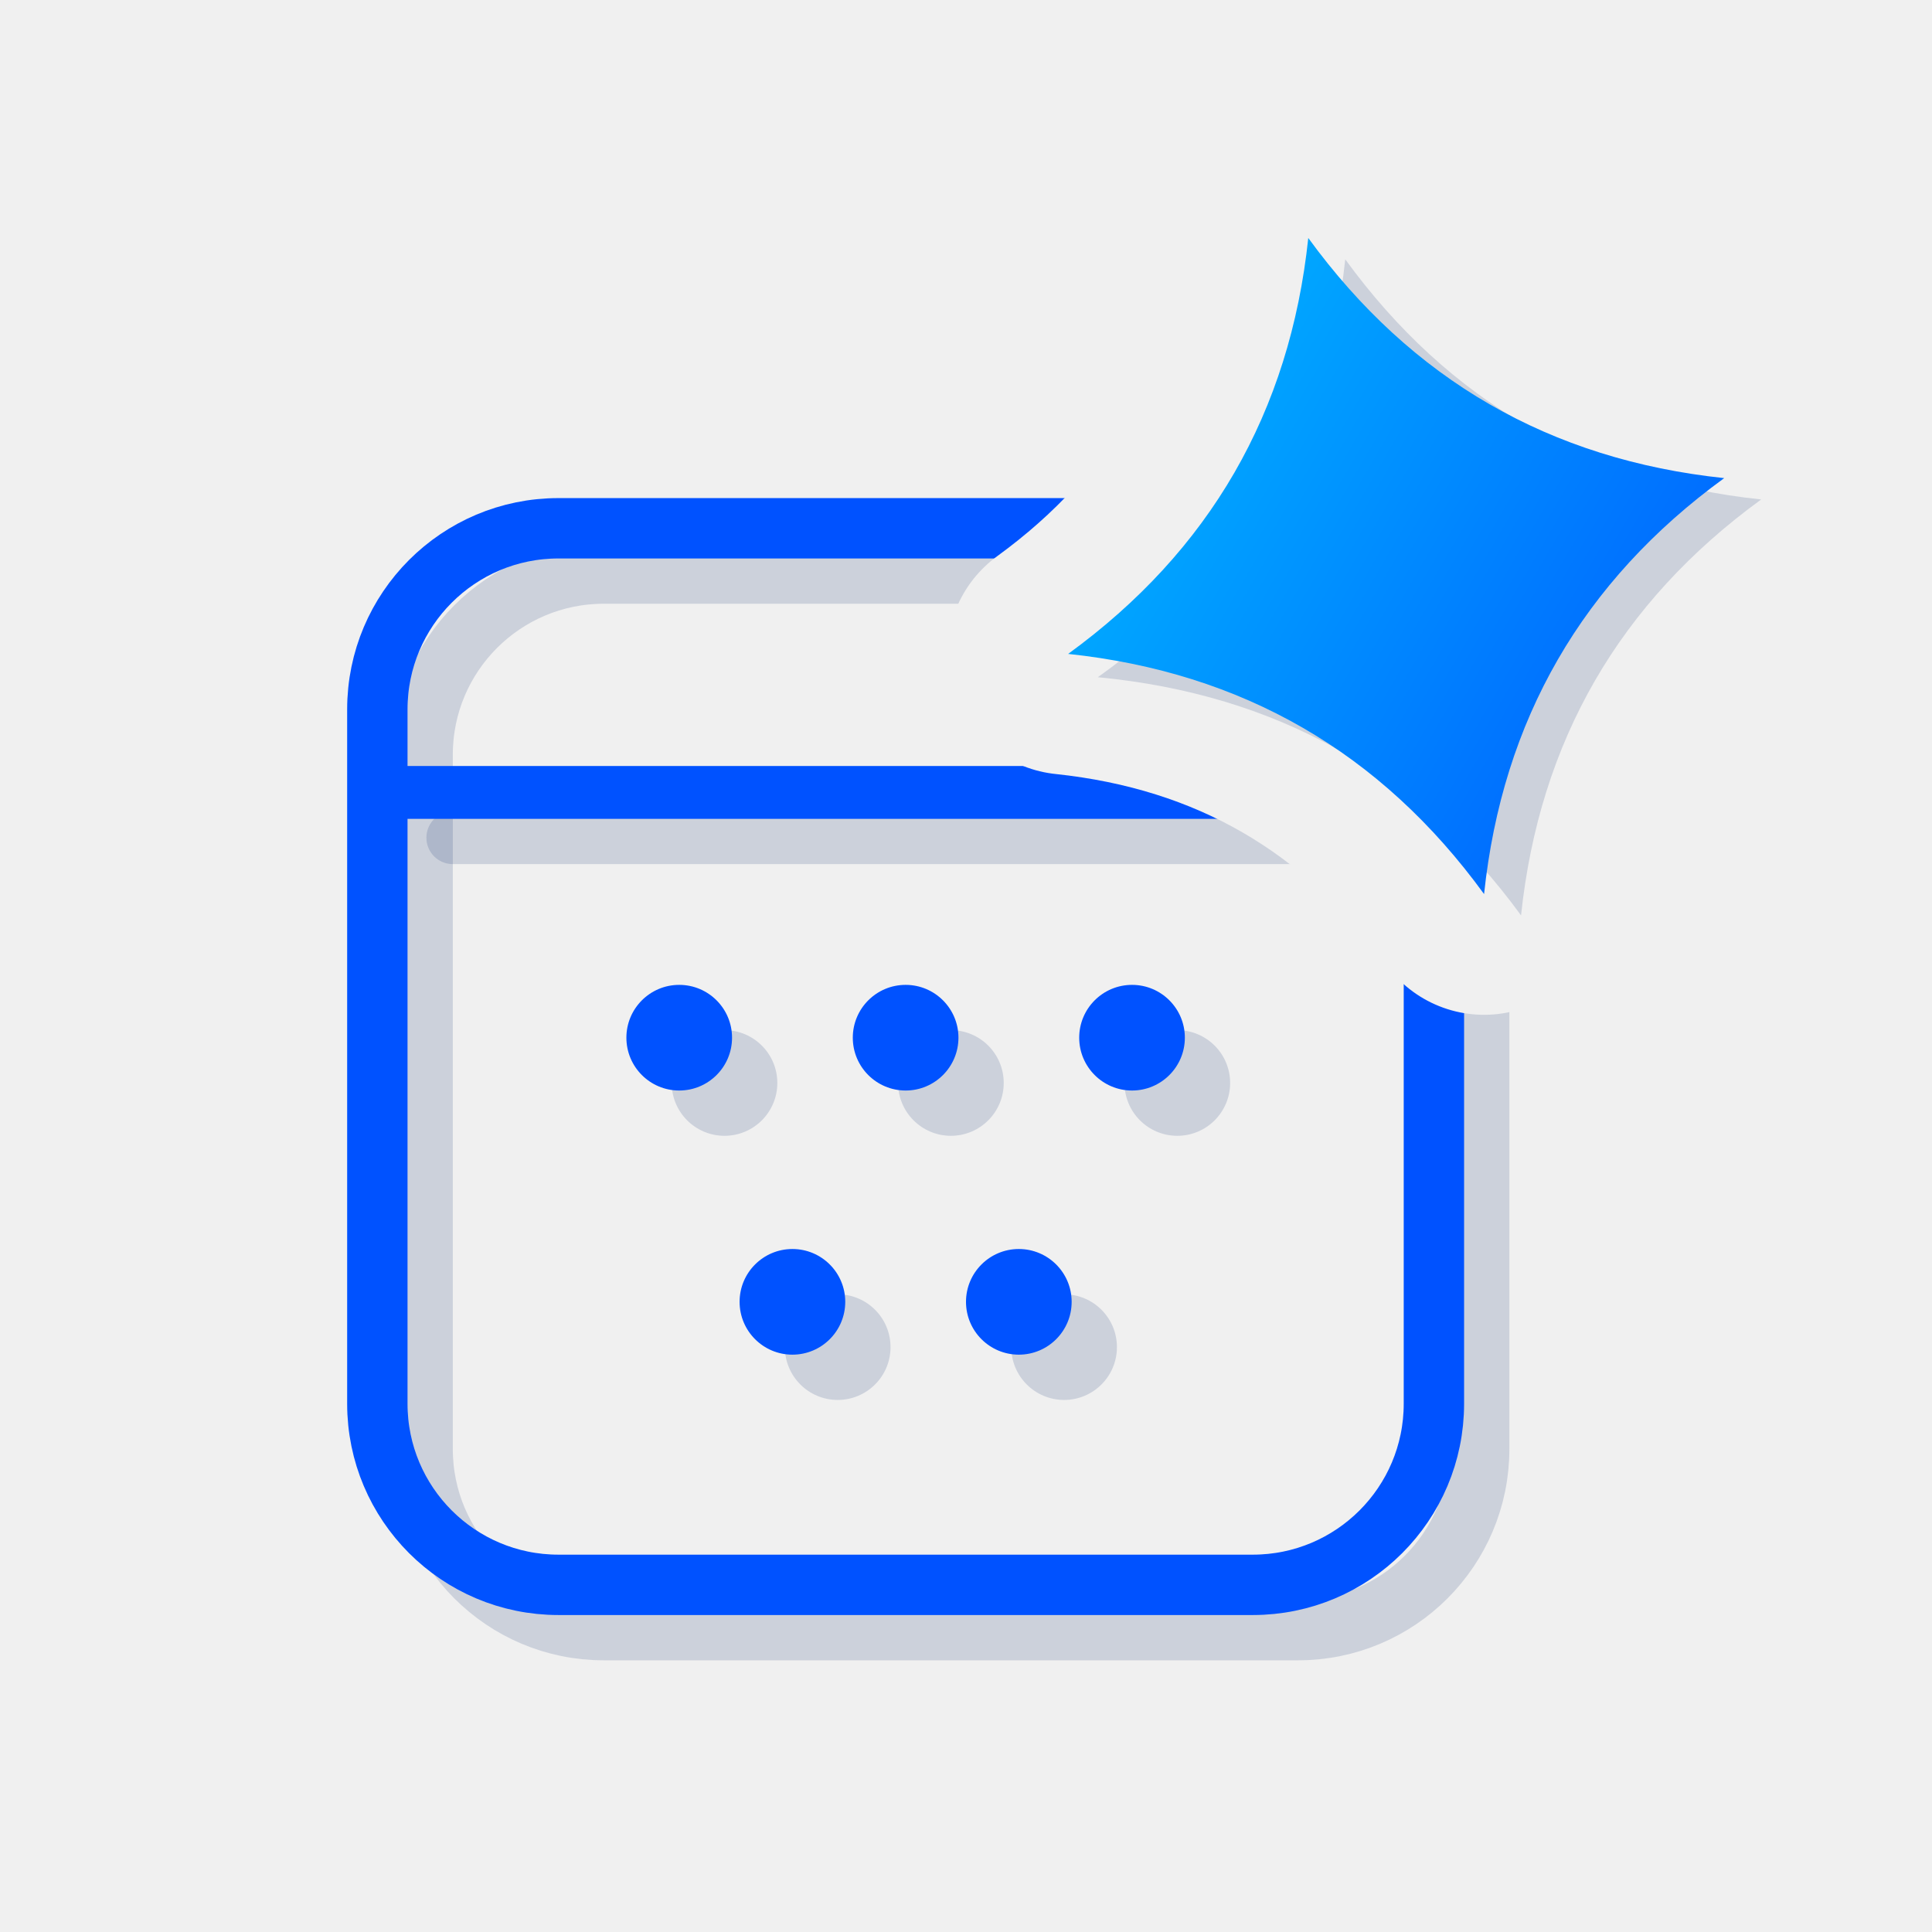
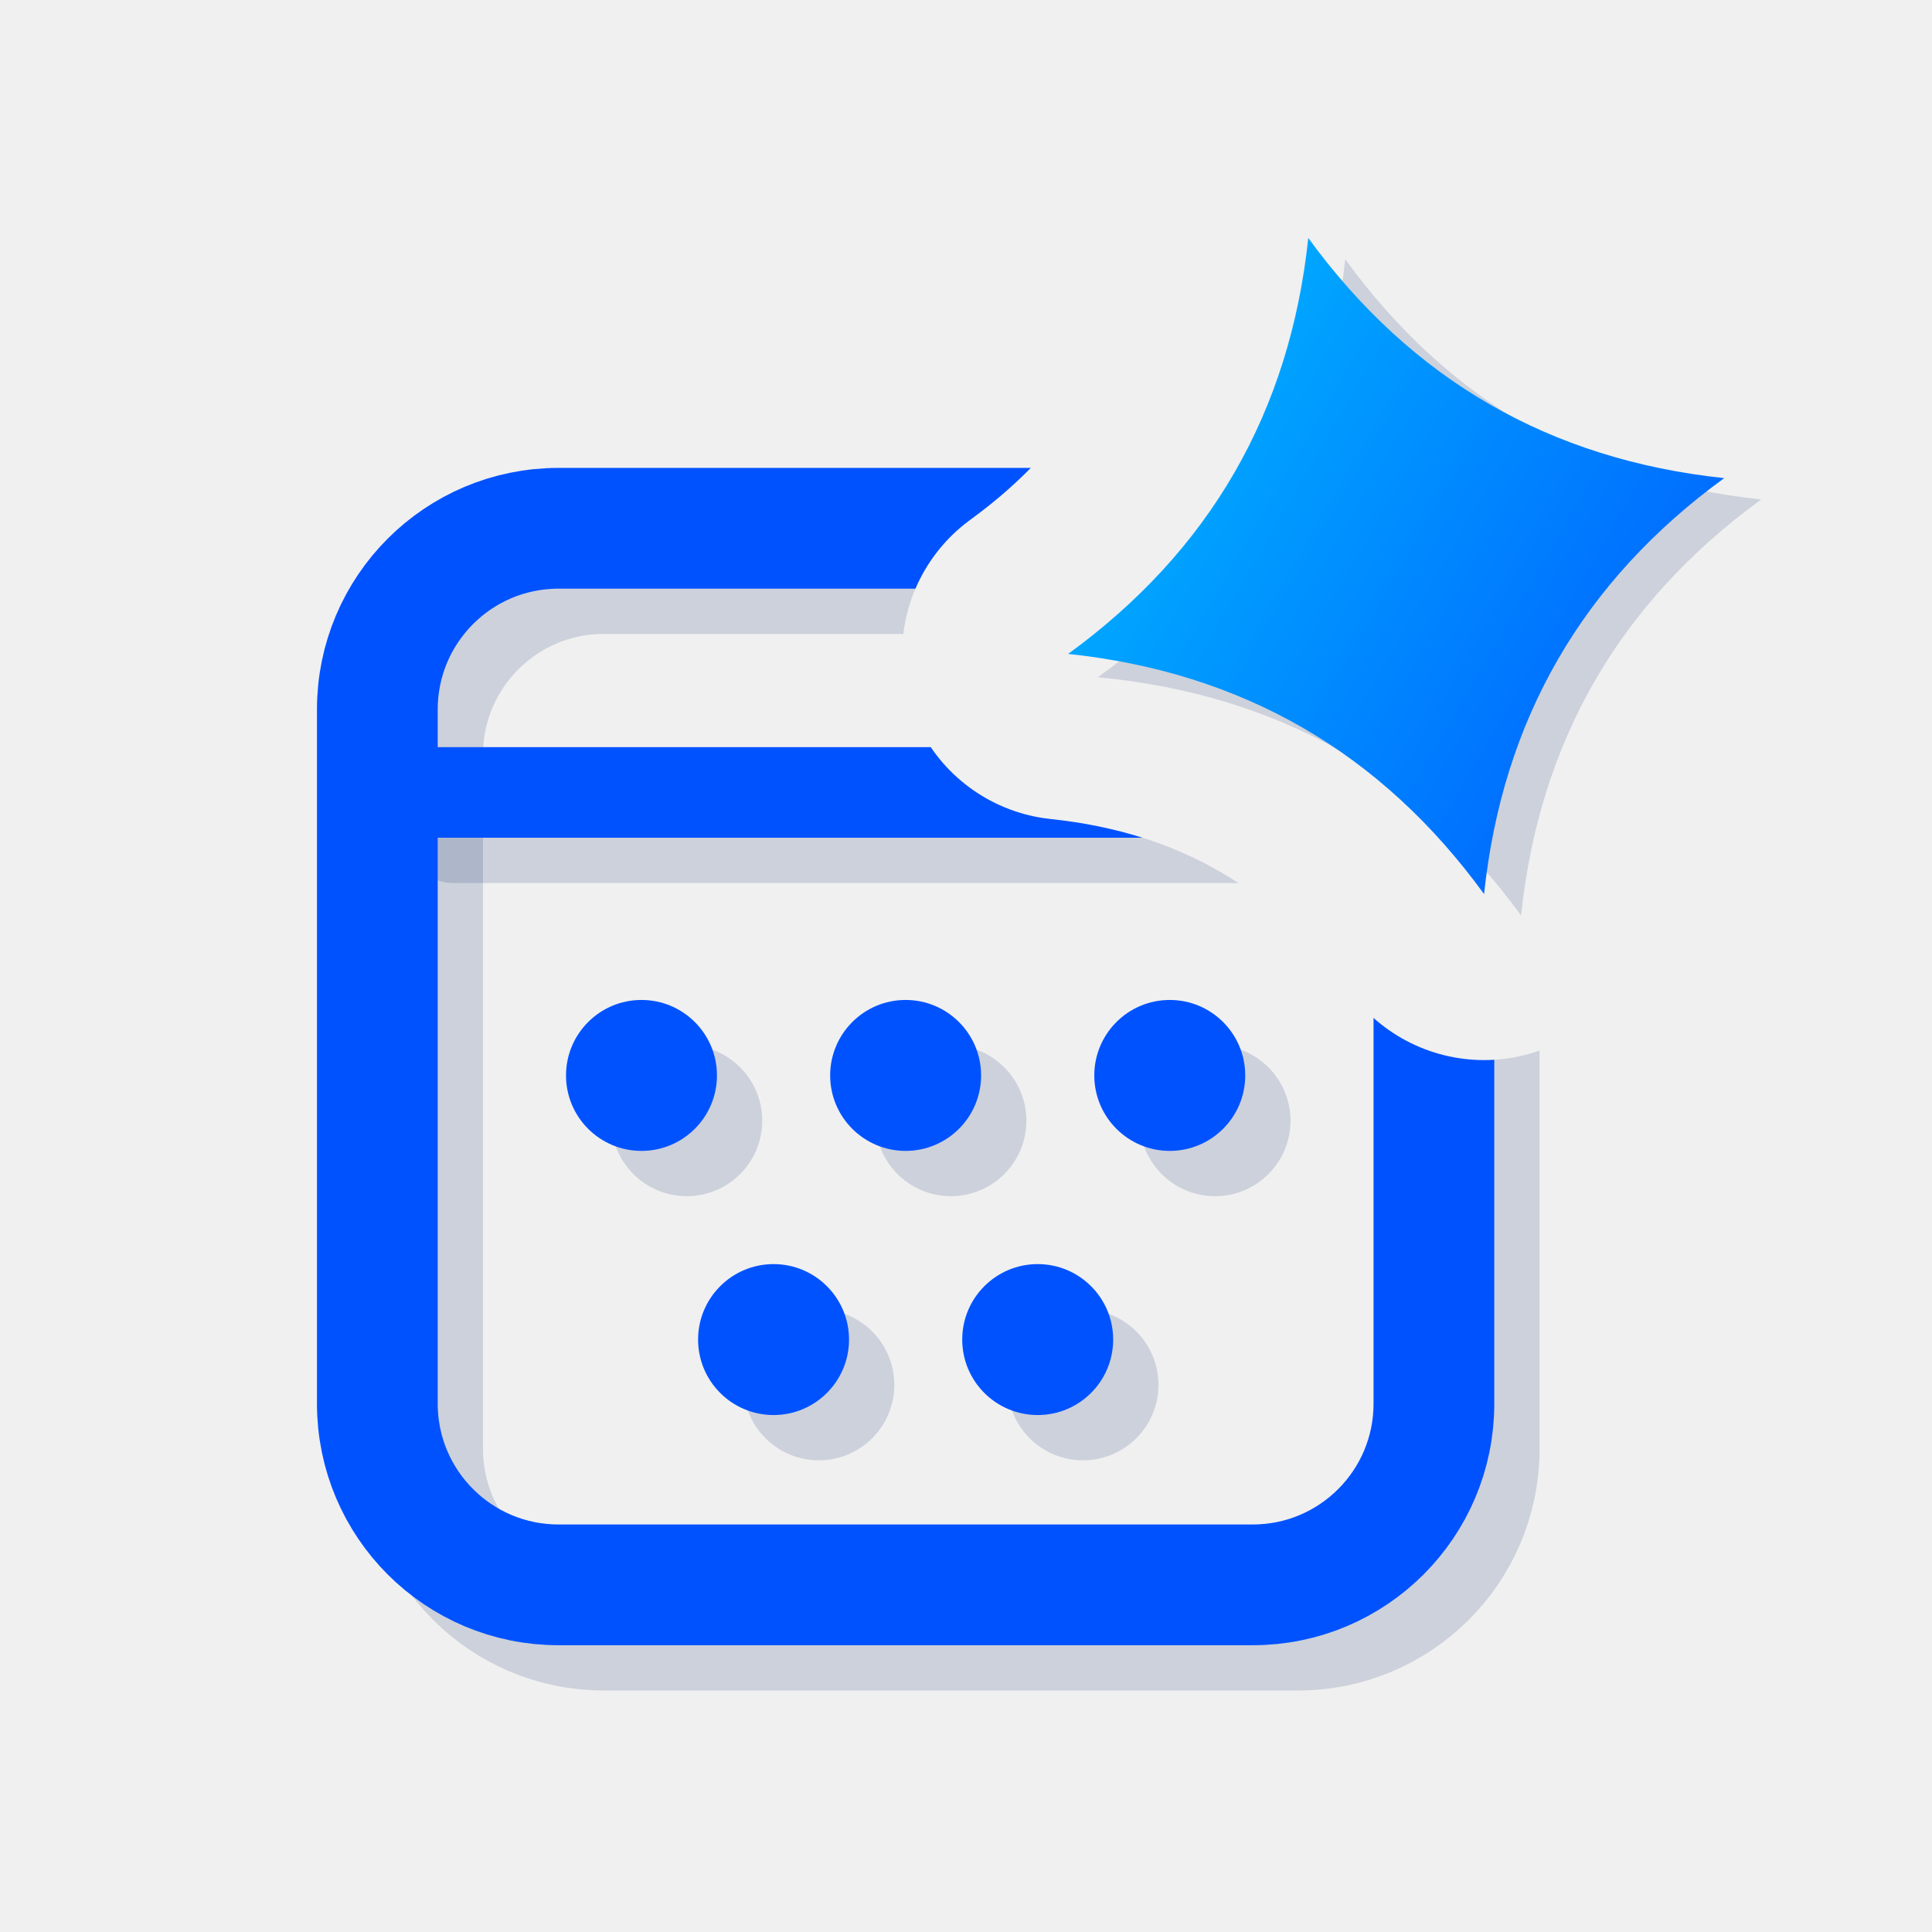
<svg xmlns="http://www.w3.org/2000/svg" viewBox="0 0 512 512" width="100%" height="100%">
  <defs>
    <linearGradient id="blueGrad" x1="0%" y1="0%" x2="100%" y2="100%">
      <stop offset="0%" stop-color="#00C2FF" />
      <stop offset="100%" stop-color="#0052FF" />
    </linearGradient>
    <mask id="calendarMask">
      <rect x="0" y="0" width="512" height="512" fill="white" />
      <g transform="translate(370, 150) rotate(-15) translate(-370, -150)">
-         <path d="M 370,60 Q 395,125 460,150 Q 395,175 370,240 Q 345,175 280,150 Q 345,125 370,60 Z" fill="black" stroke="black" stroke-width="64" stroke-linejoin="round" />
+         <path d="M 370,60 Q 395,125 460,150 Q 395,175 370,240 Q 345,175 280,150 Q 345,125 370,60 Z" fill="black" stroke="black" stroke-width="88" stroke-linejoin="round" />
      </g>
    </mask>
  </defs>
  <g id="calendar-body" mask="url(#calendarMask)">
-     <rect x="112" y="152" width="280" height="280" rx="48" fill="none" stroke="#002166" stroke-width="16" stroke-linejoin="round" opacity="0.15" />
-     <line x1="120" y1="222" x2="384" y2="222" stroke="#002166" stroke-width="14" stroke-linecap="round" opacity="0.15" />
+     <rect x="112" y="152" width="280" height="280" rx="48" fill="none" stroke="#002166" stroke-width="32" stroke-linejoin="round" opacity="0.15" />
+     <line x1="120" y1="222" x2="384" y2="222" stroke="#002166" stroke-width="24" stroke-linecap="round" opacity="0.15" />
    <g fill="#002166" opacity="0.15">
-       <circle cx="192" cy="287" r="14" />
-       <circle cx="252" cy="287" r="14" />
-       <circle cx="312" cy="287" r="14" />
-       <circle cx="222" cy="357" r="14" />
-       <circle cx="282" cy="357" r="14" />
+       <circle cx="182" cy="297" r="20" />
+       <circle cx="252" cy="297" r="20" />
+       <circle cx="322" cy="297" r="20" />
+       <circle cx="217" cy="367" r="20" />
+       <circle cx="287" cy="367" r="20" />
    </g>
-     <rect x="100" y="140" width="280" height="280" rx="48" fill="none" stroke="#0052FF" stroke-width="16" stroke-linejoin="round" />
-     <line x1="108" y1="210" x2="372" y2="210" stroke="#0052FF" stroke-width="14" stroke-linecap="round" />
+     <rect x="100" y="140" width="280" height="280" rx="48" fill="none" stroke="#0052FF" stroke-width="32" stroke-linejoin="round" />
+     <line x1="108" y1="210" x2="372" y2="210" stroke="#0052FF" stroke-width="24" stroke-linecap="round" />
    <g fill="#0052FF">
-       <circle cx="180" cy="275" r="14" />
-       <circle cx="240" cy="275" r="14" />
-       <circle cx="300" cy="275" r="14" />
-       <circle cx="210" cy="345" r="14" />
-       <circle cx="270" cy="345" r="14" />
+       <circle cx="170" cy="285" r="20" />
+       <circle cx="240" cy="285" r="20" />
+       <circle cx="310" cy="285" r="20" />
+       <circle cx="205" cy="355" r="20" />
+       <circle cx="275" cy="355" r="20" />
    </g>
  </g>
  <g id="ai-star" transform="translate(370, 150) rotate(-15) translate(-370, -150)">
    <path d="M 378,68 Q 403,133 468,158 Q 403,183 378,248 Q 353,183 286,158 Q 353,133 378,68 Z" fill="#002166" opacity="0.15" />
    <path d="M 370,60 Q 395,125 460,150 Q 395,175 370,240 Q 345,175 280,150 Q 345,125 370,60 Z" fill="url(#blueGrad)" stroke="none" />
  </g>
</svg>
